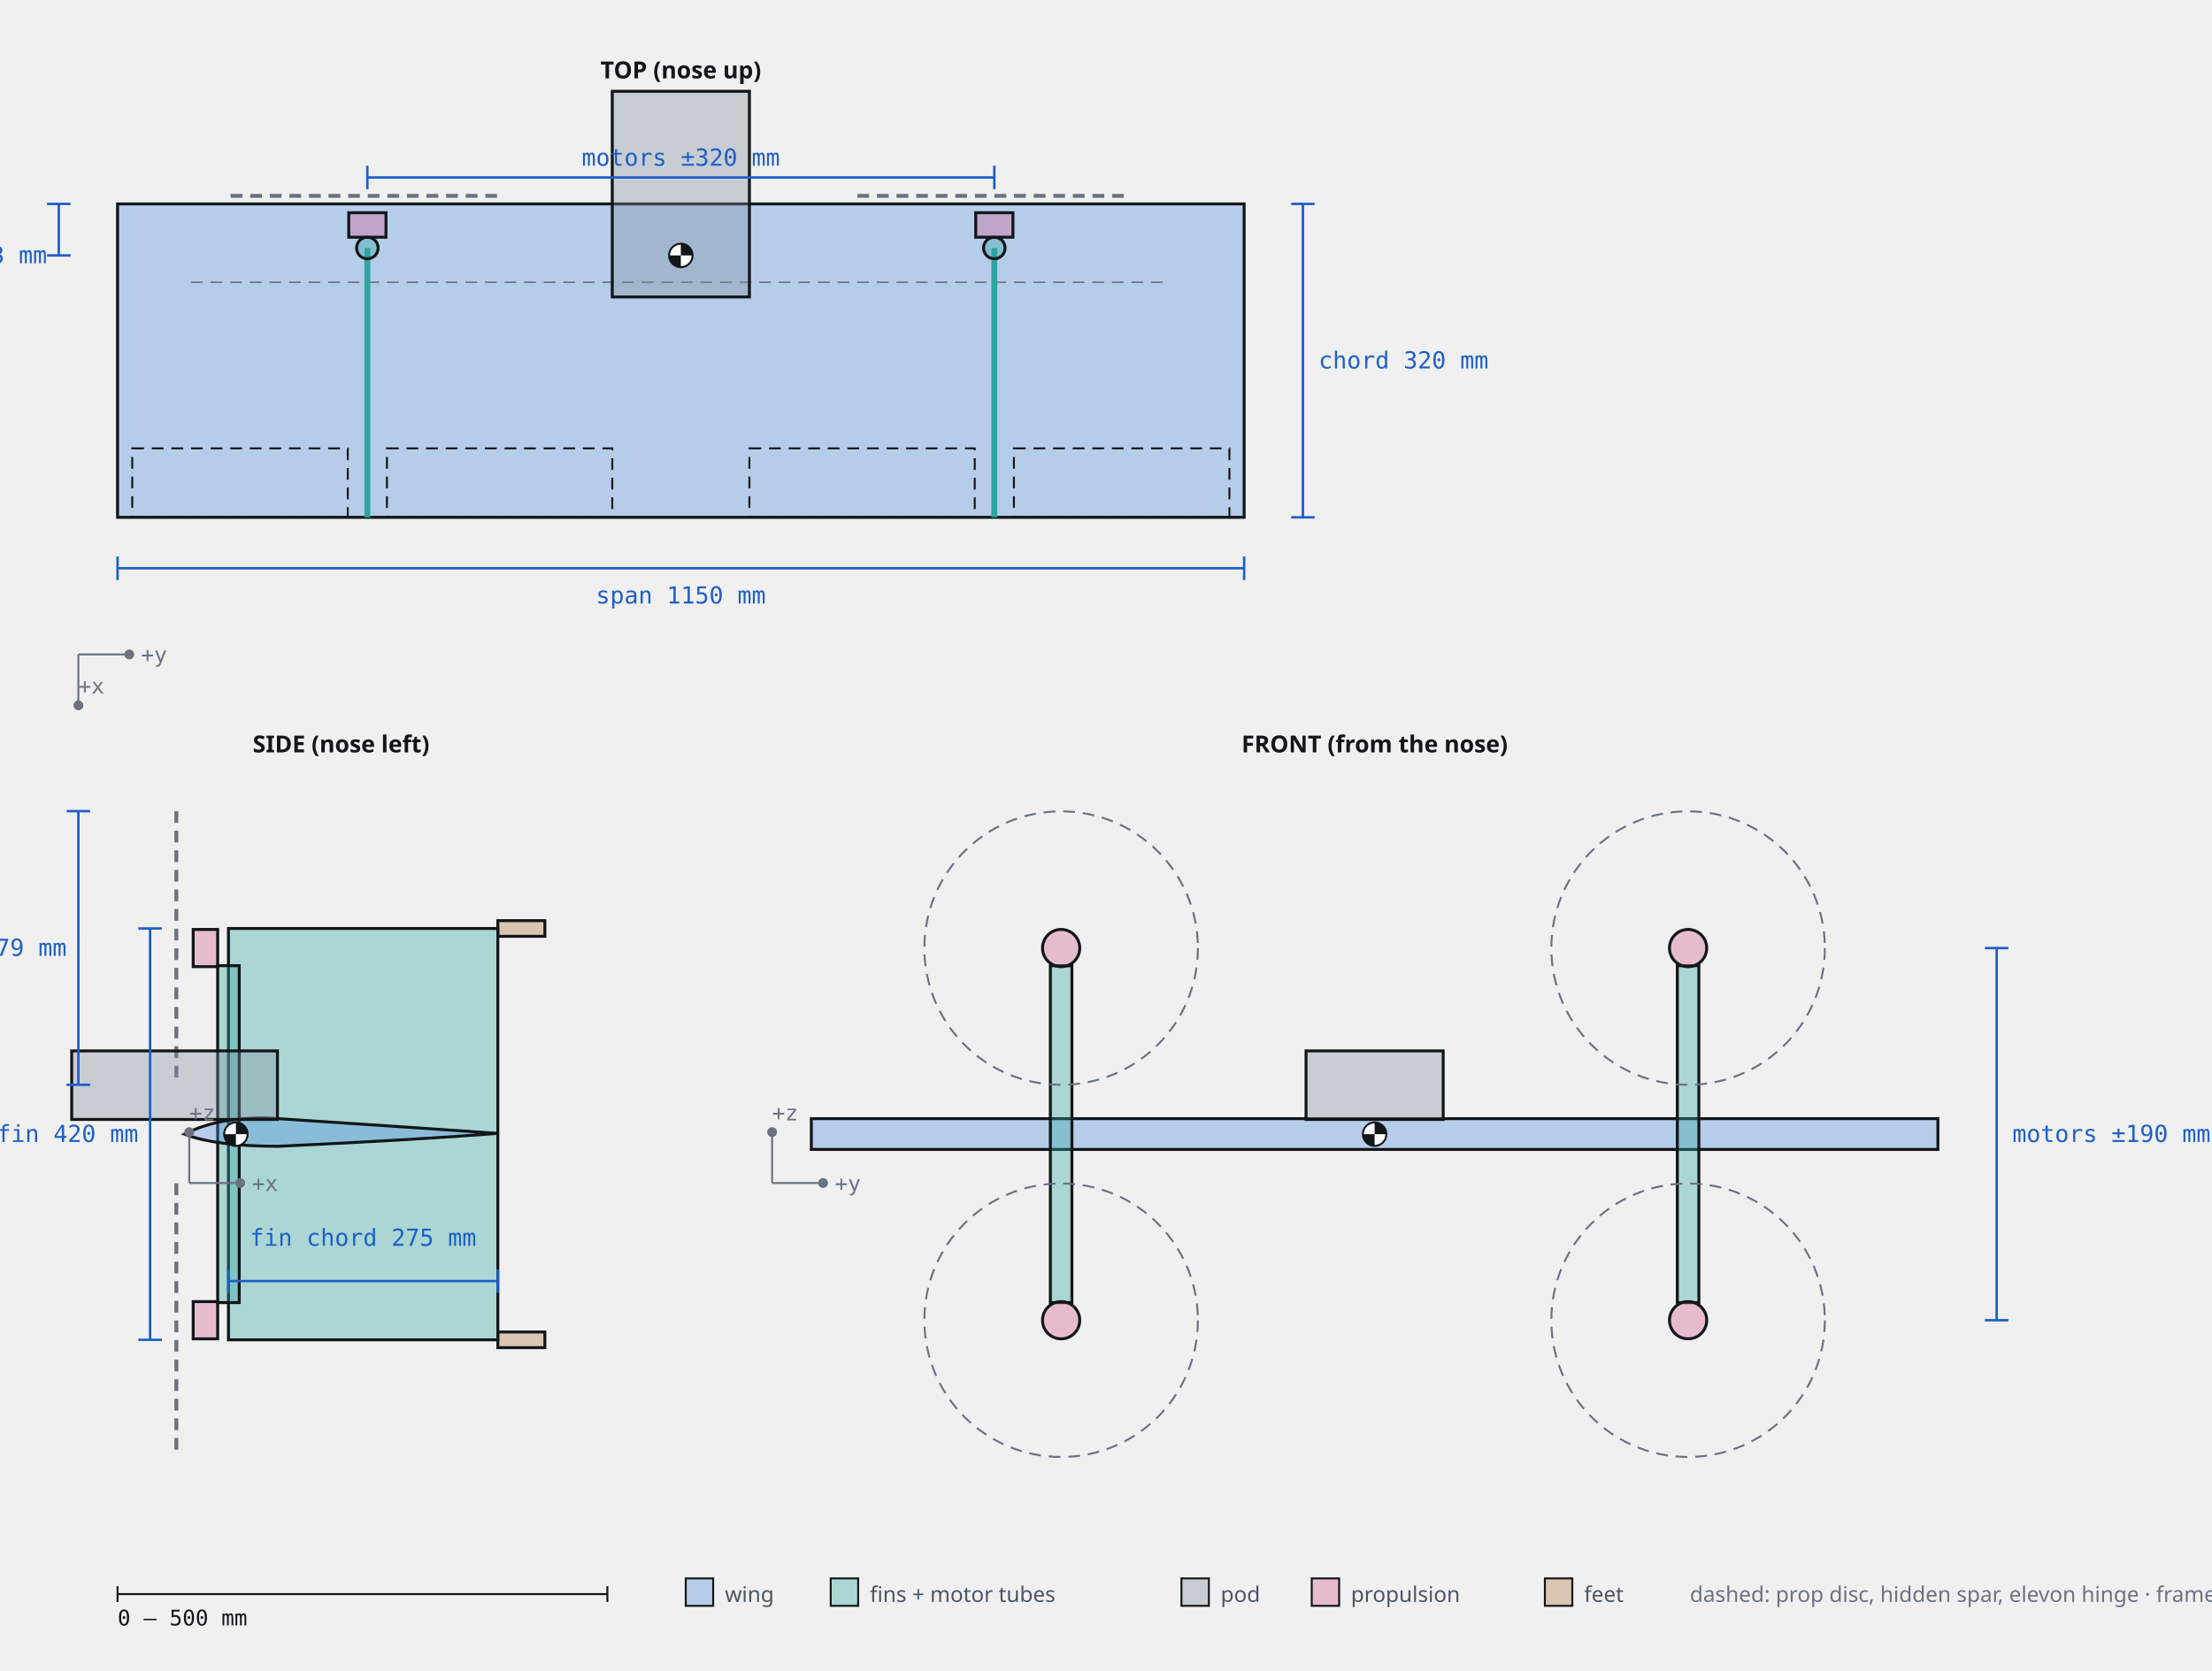
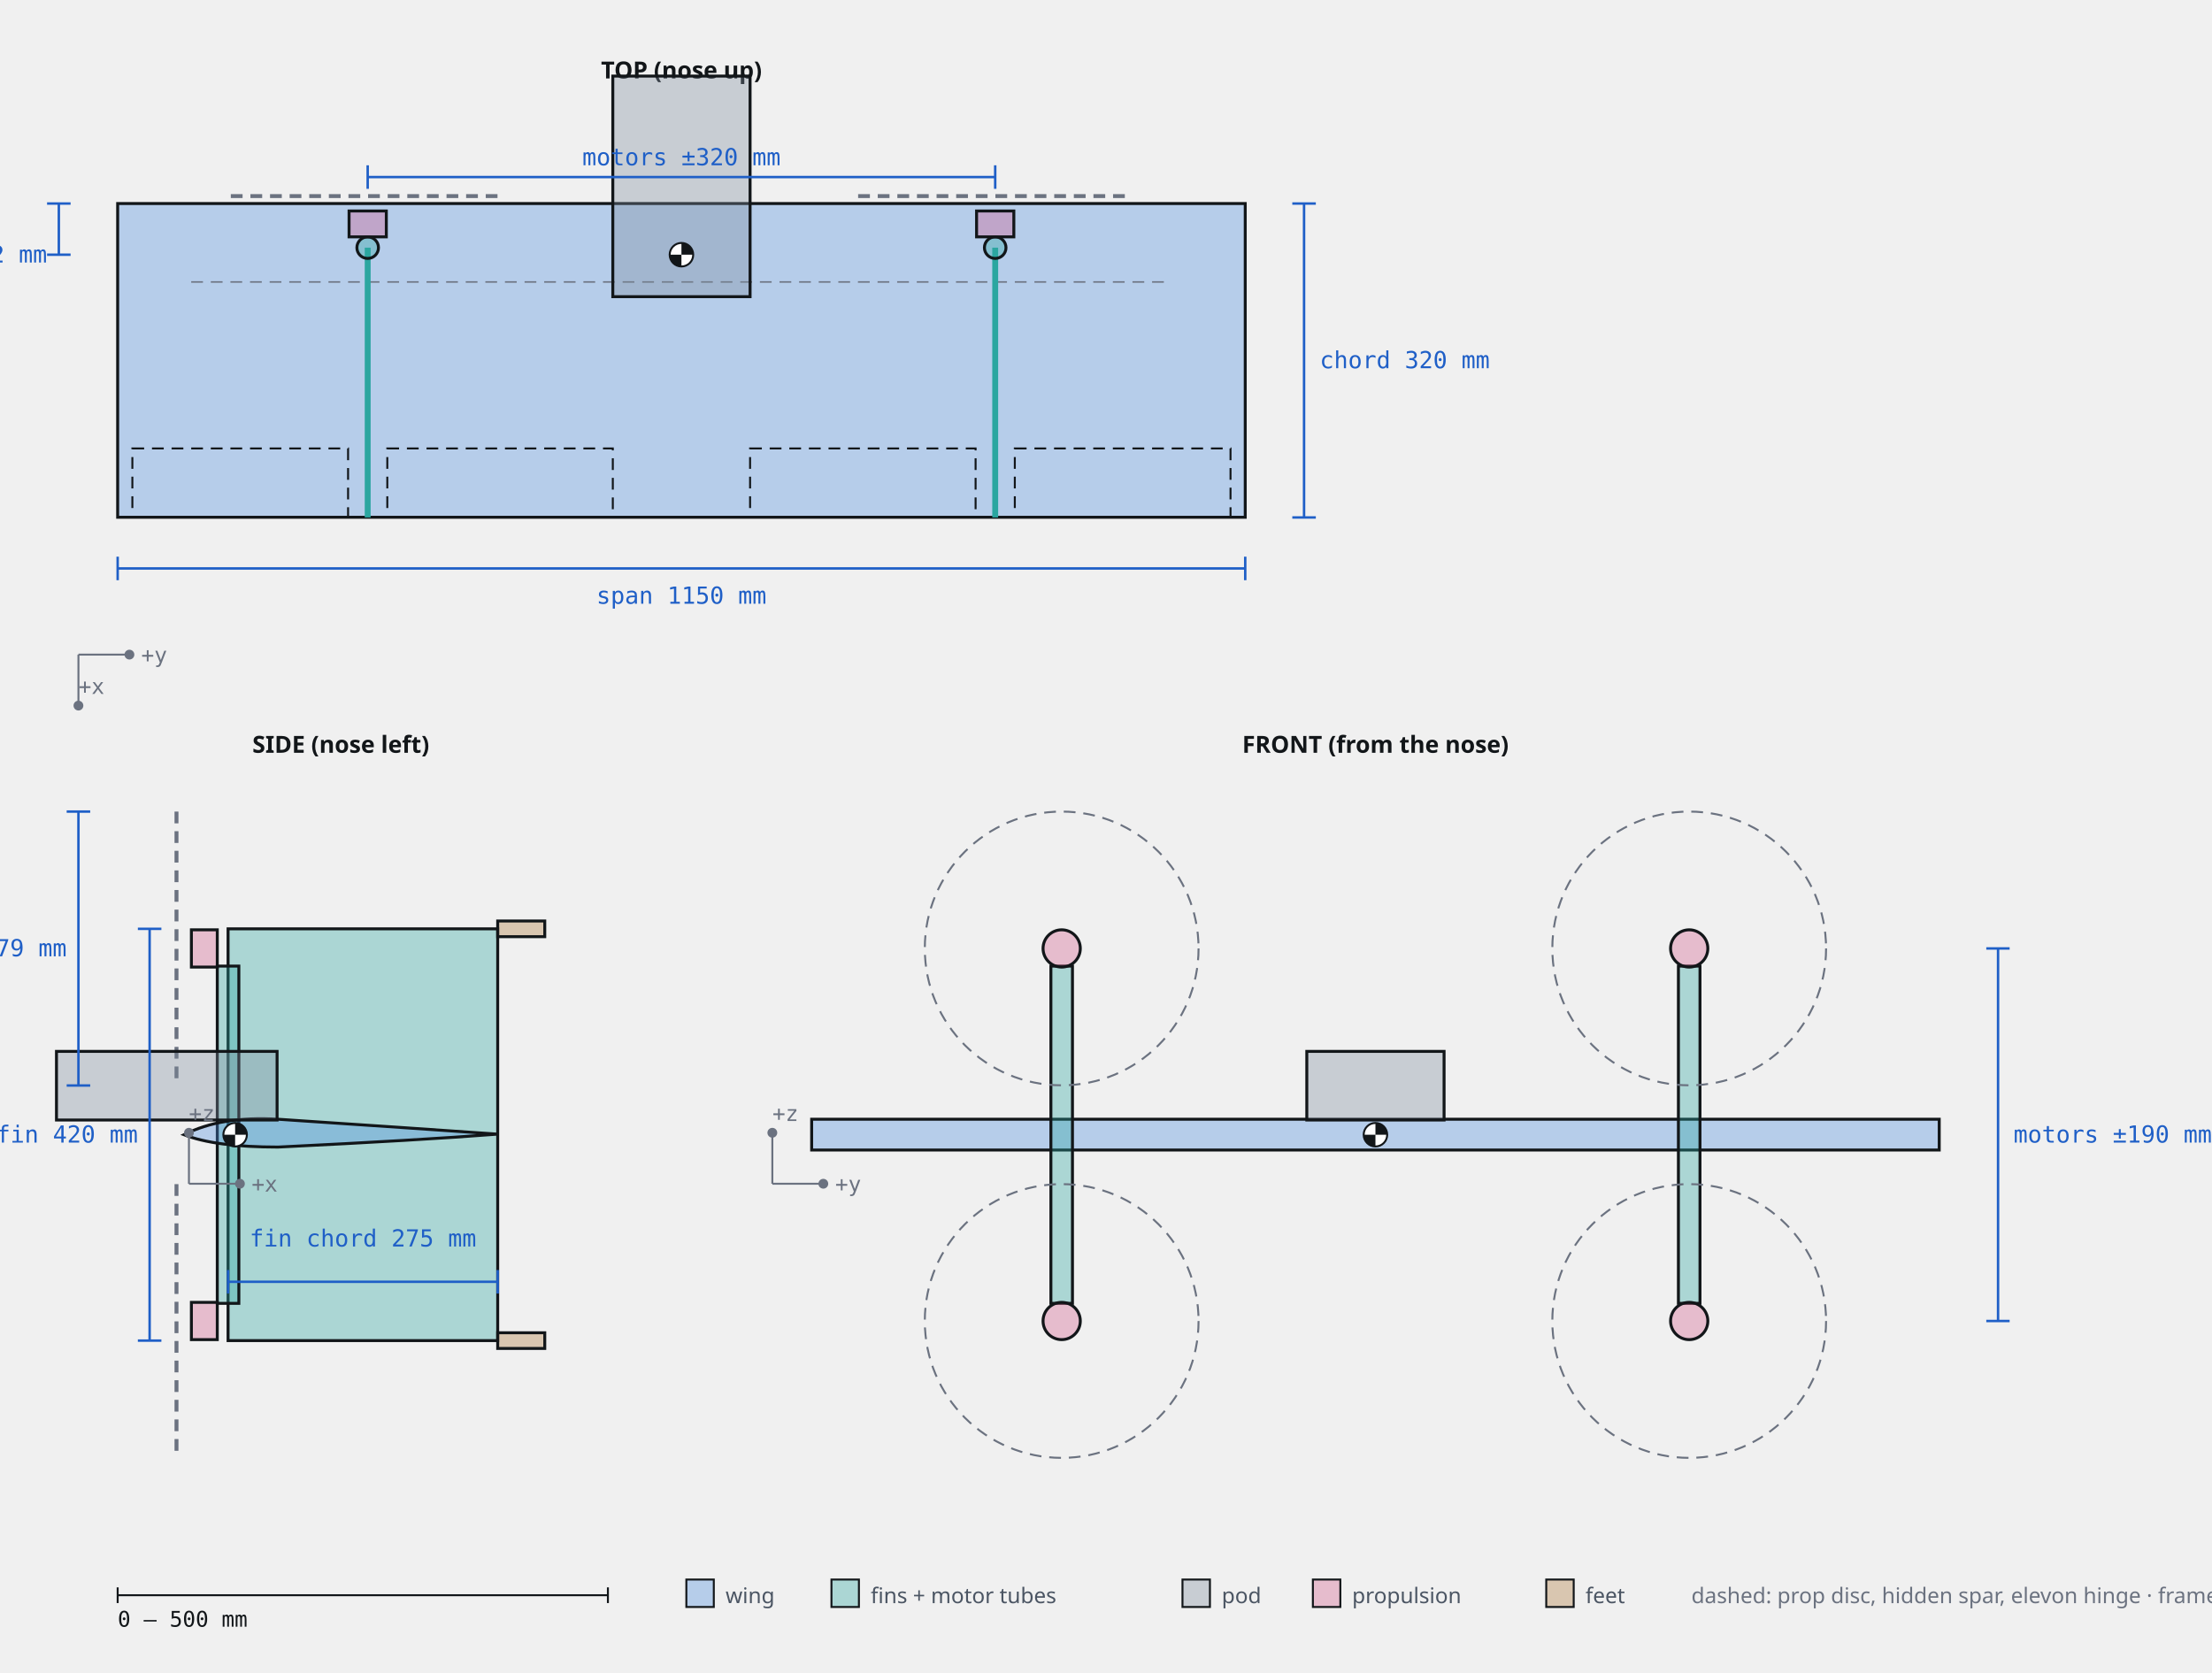
- <svg xmlns="http://www.w3.org/2000/svg" viewBox="0 0 1129 853" width="1129" height="853" role="img" aria-label="K09-L general arrangement, three views to scale">
+ <svg xmlns="http://www.w3.org/2000/svg" viewBox="0 0 1128 853" width="1128" height="853" role="img" aria-label="K09-L general arrangement, three views to scale">
  <text x="347.5" y="40.0" font-family="'IBM Plex Sans', system-ui, sans-serif" font-size="12" font-weight="600" fill="#121619" text-anchor="middle">TOP (nose up)</text>
-   <rect x="60.0" y="104.1" width="575.0" height="160.0" fill="#4C8DE0" fill-opacity="0.35" stroke="#121619" stroke-width="1.5" />
-   <rect x="382.5" y="228.9" width="115.0" height="35.2" fill="none" stroke="#121619" stroke-width="1" stroke-dasharray="6 4" />
-   <rect x="517.5" y="228.9" width="110.0" height="35.2" fill="none" stroke="#121619" stroke-width="1" stroke-dasharray="6 4" />
-   <rect x="197.5" y="228.9" width="115.0" height="35.2" fill="none" stroke="#121619" stroke-width="1" stroke-dasharray="6 4" />
-   <rect x="67.5" y="228.9" width="110.0" height="35.2" fill="none" stroke="#121619" stroke-width="1" stroke-dasharray="6 4" />
-   <line x1="97.5" y1="144.1" x2="597.5" y2="144.1" stroke="#6B7280" stroke-width="0.75" stroke-dasharray="6 4" />
-   <rect x="312.5" y="46.6" width="70.0" height="105.0" fill="#7F8C9E" fill-opacity="0.35" stroke="#121619" stroke-width="1.5" />
-   <line x1="507.5" y1="126.6" x2="507.5" y2="264.1" stroke="#2BA6A0" stroke-width="3" />
-   <circle cx="507.5" cy="126.6" r="5.5" fill="#2BA6A0" fill-opacity="0.35" stroke="#121619" stroke-width="1.5" />
-   <rect x="498.0" y="108.6" width="19.0" height="12.5" fill="#D45C8E" fill-opacity="0.35" stroke="#121619" stroke-width="1.5" />
+   <rect x="60.0" y="103.8" width="575.0" height="160.0" fill="#4C8DE0" fill-opacity="0.35" stroke="#121619" stroke-width="1.5" />
+   <rect x="382.5" y="228.7" width="115.0" height="35.2" fill="none" stroke="#121619" stroke-width="1" stroke-dasharray="6 4" />
+   <rect x="517.5" y="228.7" width="110.0" height="35.2" fill="none" stroke="#121619" stroke-width="1" stroke-dasharray="6 4" />
+   <rect x="197.5" y="228.7" width="115.0" height="35.2" fill="none" stroke="#121619" stroke-width="1" stroke-dasharray="6 4" />
+   <rect x="67.5" y="228.7" width="110.0" height="35.2" fill="none" stroke="#121619" stroke-width="1" stroke-dasharray="6 4" />
+   <line x1="97.5" y1="143.8" x2="597.5" y2="143.8" stroke="#6B7280" stroke-width="0.75" stroke-dasharray="6 4" />
+   <rect x="312.5" y="38.8" width="70.0" height="112.5" fill="#7F8C9E" fill-opacity="0.35" stroke="#121619" stroke-width="1.5" />
+   <line x1="507.5" y1="126.3" x2="507.5" y2="263.9" stroke="#2BA6A0" stroke-width="3" />
+   <circle cx="507.5" cy="126.3" r="5.5" fill="#2BA6A0" fill-opacity="0.35" stroke="#121619" stroke-width="1.5" />
+   <rect x="498.0" y="107.6" width="19.0" height="13.2" fill="#D45C8E" fill-opacity="0.35" stroke="#121619" stroke-width="1.5" />
  <line x1="437.6" y1="100.0" x2="577.4" y2="100.0" stroke="#6B7280" stroke-width="2" stroke-dasharray="6 4" />
-   <line x1="187.5" y1="126.6" x2="187.5" y2="264.1" stroke="#2BA6A0" stroke-width="3" />
-   <circle cx="187.5" cy="126.6" r="5.5" fill="#2BA6A0" fill-opacity="0.35" stroke="#121619" stroke-width="1.5" />
-   <rect x="178.0" y="108.6" width="19.0" height="12.5" fill="#D45C8E" fill-opacity="0.35" stroke="#121619" stroke-width="1.5" />
+   <line x1="187.5" y1="126.3" x2="187.5" y2="263.9" stroke="#2BA6A0" stroke-width="3" />
+   <circle cx="187.5" cy="126.3" r="5.5" fill="#2BA6A0" fill-opacity="0.35" stroke="#121619" stroke-width="1.5" />
+   <rect x="178.0" y="107.6" width="19.0" height="13.2" fill="#D45C8E" fill-opacity="0.35" stroke="#121619" stroke-width="1.5" />
  <line x1="117.7" y1="100.0" x2="257.4" y2="100.0" stroke="#6B7280" stroke-width="2" stroke-dasharray="6 4" />
-   <g transform="translate(347.5,130.4)">
+   <g transform="translate(347.5,129.9)">
    <circle r="6" fill="#fff" stroke="#121619" stroke-width="1" />
    <path d="M0,0 L6,0 A6,6 0 0 0 0,-6 Z M0,0 L-6,0 A6,6 0 0 0 0,6 Z" fill="#121619" />
  </g>
  <g stroke="#1F5FC7" stroke-width="1.25" fill="none">
-     <line x1="60.0" y1="290.1" x2="635.0" y2="290.1" />
-     <line x1="60.0" y1="284.1" x2="60.0" y2="296.1" />
-     <line x1="635.0" y1="284.1" x2="635.0" y2="296.1" />
+     <line x1="60.0" y1="289.9" x2="635.0" y2="289.9" />
+     <line x1="60.0" y1="283.9" x2="60.0" y2="295.9" />
+     <line x1="635.0" y1="283.9" x2="635.0" y2="295.9" />
  </g>
-   <text x="347.5" y="308.1" font-family="'IBM Plex Mono', monospace" font-size="12" fill="#1F5FC7" text-anchor="middle">span 1150 mm</text>
+   <text x="347.5" y="307.9" font-family="'IBM Plex Mono', monospace" font-size="12" fill="#1F5FC7" text-anchor="middle">span 1150 mm</text>
  <g stroke="#1F5FC7" stroke-width="1.25" fill="none">
-     <line x1="665.0" y1="104.1" x2="665.0" y2="264.1" />
-     <line x1="659.0" y1="104.1" x2="671.0" y2="104.1" />
-     <line x1="659.0" y1="264.1" x2="671.0" y2="264.1" />
+     <line x1="665.0" y1="103.8" x2="665.0" y2="263.9" />
+     <line x1="659.0" y1="103.8" x2="671.0" y2="103.8" />
+     <line x1="659.0" y1="263.9" x2="671.0" y2="263.9" />
  </g>
-   <text x="673.0" y="188.1" font-family="'IBM Plex Mono', monospace" font-size="12" fill="#1F5FC7" text-anchor="start">chord 320 mm</text>
+   <text x="673.0" y="187.8" font-family="'IBM Plex Mono', monospace" font-size="12" fill="#1F5FC7" text-anchor="start">chord 320 mm</text>
  <g stroke="#1F5FC7" stroke-width="1.25" fill="none">
-     <line x1="187.5" y1="90.6" x2="507.5" y2="90.6" />
-     <line x1="187.5" y1="84.6" x2="187.5" y2="96.6" />
-     <line x1="507.5" y1="84.6" x2="507.5" y2="96.6" />
+     <line x1="187.5" y1="90.3" x2="507.5" y2="90.3" />
+     <line x1="187.5" y1="84.3" x2="187.5" y2="96.3" />
+     <line x1="507.5" y1="84.3" x2="507.5" y2="96.3" />
  </g>
-   <text x="347.5" y="84.6" font-family="'IBM Plex Mono', monospace" font-size="12" fill="#1F5FC7" text-anchor="middle">motors ±320 mm</text>
+   <text x="347.5" y="84.3" font-family="'IBM Plex Mono', monospace" font-size="12" fill="#1F5FC7" text-anchor="middle">motors ±320 mm</text>
  <g stroke="#1F5FC7" stroke-width="1.25" fill="none">
-     <line x1="30.0" y1="104.1" x2="30.0" y2="130.4" />
-     <line x1="24.0" y1="104.1" x2="36.0" y2="104.1" />
-     <line x1="24.0" y1="130.4" x2="36.0" y2="130.4" />
+     <line x1="30.0" y1="103.8" x2="30.0" y2="129.9" />
+     <line x1="24.0" y1="103.8" x2="36.0" y2="103.8" />
+     <line x1="24.0" y1="129.9" x2="36.0" y2="129.9" />
  </g>
-   <text x="24.0" y="134.4" font-family="'IBM Plex Mono', monospace" font-size="12" fill="#1F5FC7" text-anchor="end">CG 53 mm</text>
+   <text x="24.0" y="133.9" font-family="'IBM Plex Mono', monospace" font-size="12" fill="#1F5FC7" text-anchor="end">CG 52 mm</text>
  <g stroke="#6B7280" stroke-width="1" fill="#6B7280">
-     <line x1="40.0" y1="334.1" x2="40.0" y2="360.1" />
-     <circle cx="40.0" cy="360.1" r="2" />
+     <line x1="40.0" y1="333.85" x2="40.0" y2="359.85" />
+     <circle cx="40.0" cy="359.85" r="2" />
  </g>
-   <text x="40.0" y="354.1" font-family="'IBM Plex Mono', monospace" font-size="11" font-weight="500" fill="#6B7280" text-anchor="start">+x</text>
+   <text x="40.0" y="353.9" font-family="'IBM Plex Mono', monospace" font-size="11" font-weight="500" fill="#6B7280" text-anchor="start">+x</text>
  <g stroke="#6B7280" stroke-width="1" fill="#6B7280">
-     <line x1="40.0" y1="334.1" x2="66.0" y2="334.1" />
-     <circle cx="66.0" cy="334.1" r="2" />
+     <line x1="40.0" y1="333.85" x2="66.0" y2="333.85" />
+     <circle cx="66.0" cy="333.85" r="2" />
  </g>
-   <text x="72.0" y="338.1" font-family="'IBM Plex Mono', monospace" font-size="11" font-weight="500" fill="#6B7280" text-anchor="start">+y</text>
-   <text x="174.1" y="384.1" font-family="'IBM Plex Sans', system-ui, sans-serif" font-size="12" font-weight="600" fill="#121619" text-anchor="middle">SIDE (nose left)</text>
-   <rect x="116.6" y="474.0" width="137.5" height="210.0" fill="#2BA6A0" fill-opacity="0.35" stroke="#121619" stroke-width="1.5" />
-   <rect x="111.1" y="493.0" width="11.0" height="172.0" fill="#2BA6A0" fill-opacity="0.35" stroke="#121619" stroke-width="1.5" />
-   <rect x="98.6" y="474.5" width="12.5" height="19.0" fill="#D45C8E" fill-opacity="0.35" stroke="#121619" stroke-width="1.5" />
-   <line x1="90.0" y1="414.1" x2="90.0" y2="553.8" stroke="#6B7280" stroke-width="2" stroke-dasharray="6 4" />
-   <rect x="254.1" y="470.0" width="24.0" height="8.0" fill="#B07A3A" fill-opacity="0.35" stroke="#121619" stroke-width="1.5" />
-   <rect x="98.6" y="664.5" width="12.5" height="19.0" fill="#D45C8E" fill-opacity="0.35" stroke="#121619" stroke-width="1.5" />
-   <line x1="90.0" y1="604.1" x2="90.0" y2="743.8" stroke="#6B7280" stroke-width="2" stroke-dasharray="6 4" />
-   <rect x="254.1" y="680.0" width="24.0" height="8.0" fill="#B07A3A" fill-opacity="0.35" stroke="#121619" stroke-width="1.5" />
-   <path d="M94.1,579.0 Q113.3,569.2 142.1,571.1 Q214.1,575.8 254.1,578.6 Q214.1,581.8 142.1,585.2 Q110.1,585.2 94.1,579.0 Z" fill="#4C8DE0" fill-opacity="0.35" stroke="#121619" stroke-width="1.5" />
-   <rect x="36.6" y="536.5" width="105.0" height="35.0" fill="#7F8C9E" fill-opacity="0.35" stroke="#121619" stroke-width="1.5" />
-   <g transform="translate(120.4,579.0)">
+   <text x="72.0" y="337.9" font-family="'IBM Plex Mono', monospace" font-size="11" font-weight="500" fill="#6B7280" text-anchor="start">+y</text>
+   <text x="173.8" y="383.9" font-family="'IBM Plex Sans', system-ui, sans-serif" font-size="12" font-weight="600" fill="#121619" text-anchor="middle">SIDE (nose left)</text>
+   <rect x="116.3" y="473.7" width="137.5" height="210.0" fill="#2BA6A0" fill-opacity="0.35" stroke="#121619" stroke-width="1.5" />
+   <rect x="110.8" y="492.7" width="11.0" height="172.0" fill="#2BA6A0" fill-opacity="0.35" stroke="#121619" stroke-width="1.5" />
+   <rect x="97.6" y="474.2" width="13.2" height="19.0" fill="#D45C8E" fill-opacity="0.35" stroke="#121619" stroke-width="1.5" />
+   <line x1="90.0" y1="413.9" x2="90.0" y2="553.6" stroke="#6B7280" stroke-width="2" stroke-dasharray="6 4" />
+   <rect x="253.8" y="469.7" width="24.0" height="8.0" fill="#B07A3A" fill-opacity="0.35" stroke="#121619" stroke-width="1.5" />
+   <rect x="97.6" y="664.2" width="13.2" height="19.0" fill="#D45C8E" fill-opacity="0.35" stroke="#121619" stroke-width="1.5" />
+   <line x1="90.0" y1="603.9" x2="90.0" y2="743.6" stroke="#6B7280" stroke-width="2" stroke-dasharray="6 4" />
+   <rect x="253.8" y="679.7" width="24.0" height="8.0" fill="#B07A3A" fill-opacity="0.35" stroke="#121619" stroke-width="1.5" />
+   <path d="M93.8,578.7 Q113.0,569.0 141.8,570.8 Q213.8,575.6 253.8,578.4 Q213.8,581.5 141.8,585.0 Q109.8,585.0 93.8,578.7 Z" fill="#4C8DE0" fill-opacity="0.35" stroke="#121619" stroke-width="1.5" />
+   <rect x="28.8" y="536.2" width="112.5" height="35.0" fill="#7F8C9E" fill-opacity="0.35" stroke="#121619" stroke-width="1.5" />
+   <g transform="translate(119.9,578.7)">
    <circle r="6" fill="#fff" stroke="#121619" stroke-width="1" />
    <path d="M0,0 L6,0 A6,6 0 0 0 0,-6 Z M0,0 L-6,0 A6,6 0 0 0 0,6 Z" fill="#121619" />
  </g>
  <g stroke="#1F5FC7" stroke-width="1.25" fill="none">
-     <line x1="76.6" y1="474.0" x2="76.6" y2="684.0" />
-     <line x1="70.6" y1="474.0" x2="82.6" y2="474.0" />
-     <line x1="70.6" y1="684.0" x2="82.6" y2="684.0" />
+     <line x1="76.3" y1="473.7" x2="76.3" y2="683.7" />
+     <line x1="70.3" y1="473.7" x2="82.3" y2="473.7" />
+     <line x1="70.3" y1="683.7" x2="82.3" y2="683.7" />
  </g>
-   <text x="70.6" y="583.0" font-family="'IBM Plex Mono', monospace" font-size="12" fill="#1F5FC7" text-anchor="end">fin 420 mm</text>
+   <text x="70.3" y="582.7" font-family="'IBM Plex Mono', monospace" font-size="12" fill="#1F5FC7" text-anchor="end">fin 420 mm</text>
  <g stroke="#1F5FC7" stroke-width="1.25" fill="none">
-     <line x1="116.6" y1="654.0" x2="254.1" y2="654.0" />
-     <line x1="116.6" y1="648.0" x2="116.6" y2="660.0" />
-     <line x1="254.1" y1="648.0" x2="254.1" y2="660.0" />
+     <line x1="116.3" y1="653.7" x2="253.8" y2="653.7" />
+     <line x1="116.3" y1="647.7" x2="116.3" y2="659.7" />
+     <line x1="253.8" y1="647.7" x2="253.8" y2="659.7" />
  </g>
-   <text x="185.3" y="636.0" font-family="'IBM Plex Mono', monospace" font-size="12" fill="#1F5FC7" text-anchor="middle">fin chord 275 mm</text>
+   <text x="185.1" y="635.7" font-family="'IBM Plex Mono', monospace" font-size="12" fill="#1F5FC7" text-anchor="middle">fin chord 275 mm</text>
  <g stroke="#1F5FC7" stroke-width="1.25" fill="none">
-     <line x1="40.0" y1="414.1" x2="40.0" y2="553.8" />
-     <line x1="34.0" y1="414.1" x2="46.0" y2="414.1" />
-     <line x1="34.0" y1="553.8" x2="46.0" y2="553.8" />
+     <line x1="40.0" y1="413.9" x2="40.0" y2="553.6" />
+     <line x1="34.0" y1="413.9" x2="46.0" y2="413.9" />
+     <line x1="34.0" y1="553.6" x2="46.0" y2="553.6" />
  </g>
-   <text x="34.0" y="488.0" font-family="'IBM Plex Mono', monospace" font-size="12" fill="#1F5FC7" text-anchor="end">prop 279 mm</text>
+   <text x="34.0" y="487.7" font-family="'IBM Plex Mono', monospace" font-size="12" fill="#1F5FC7" text-anchor="end">prop 279 mm</text>
  <g stroke="#6B7280" stroke-width="1" fill="#6B7280">
-     <line x1="96.6" y1="603.95" x2="122.6" y2="603.95" />
-     <circle cx="122.6" cy="603.95" r="2" />
+     <line x1="96.35" y1="603.7" x2="122.35" y2="603.7" />
+     <circle cx="122.35" cy="603.7" r="2" />
  </g>
-   <text x="128.6" y="608.0" font-family="'IBM Plex Mono', monospace" font-size="11" font-weight="500" fill="#6B7280" text-anchor="start">+x</text>
+   <text x="128.3" y="607.7" font-family="'IBM Plex Mono', monospace" font-size="11" font-weight="500" fill="#6B7280" text-anchor="start">+x</text>
  <g stroke="#6B7280" stroke-width="1" fill="#6B7280">
-     <line x1="96.6" y1="603.95" x2="96.6" y2="577.95" />
-     <circle cx="96.6" cy="577.95" r="2" />
+     <line x1="96.35" y1="603.7" x2="96.35" y2="577.7" />
+     <circle cx="96.35" cy="577.7" r="2" />
  </g>
-   <text x="96.6" y="572.0" font-family="'IBM Plex Mono', monospace" font-size="11" font-weight="500" fill="#6B7280" text-anchor="start">+z</text>
-   <text x="701.6" y="384.1" font-family="'IBM Plex Sans', system-ui, sans-serif" font-size="12" font-weight="600" fill="#121619" text-anchor="middle">FRONT (from the nose)</text>
-   <rect x="414.1" y="571.1" width="575.0" height="15.7" fill="#4C8DE0" fill-opacity="0.35" stroke="#121619" stroke-width="1.5" />
-   <rect x="666.6" y="536.5" width="70.0" height="35.0" fill="#7F8C9E" fill-opacity="0.35" stroke="#121619" stroke-width="1.5" />
-   <rect x="856.1" y="493.0" width="11.0" height="172.0" fill="#2BA6A0" fill-opacity="0.35" stroke="#121619" stroke-width="1.5" />
-   <circle cx="861.6" cy="484.0" r="9.5" fill="#D45C8E" fill-opacity="0.35" stroke="#121619" stroke-width="1.5" />
-   <circle cx="861.6" cy="484.0" r="69.8" fill="none" stroke="#6B7280" stroke-width="1" stroke-dasharray="6 4" />
-   <circle cx="861.6" cy="674.0" r="9.5" fill="#D45C8E" fill-opacity="0.35" stroke="#121619" stroke-width="1.5" />
-   <circle cx="861.6" cy="674.0" r="69.8" fill="none" stroke="#6B7280" stroke-width="1" stroke-dasharray="6 4" />
-   <rect x="536.1" y="493.0" width="11.0" height="172.0" fill="#2BA6A0" fill-opacity="0.35" stroke="#121619" stroke-width="1.5" />
-   <circle cx="541.6" cy="484.0" r="9.5" fill="#D45C8E" fill-opacity="0.35" stroke="#121619" stroke-width="1.5" />
-   <circle cx="541.6" cy="484.0" r="69.8" fill="none" stroke="#6B7280" stroke-width="1" stroke-dasharray="6 4" />
-   <circle cx="541.6" cy="674.0" r="9.5" fill="#D45C8E" fill-opacity="0.35" stroke="#121619" stroke-width="1.5" />
-   <circle cx="541.6" cy="674.0" r="69.8" fill="none" stroke="#6B7280" stroke-width="1" stroke-dasharray="6 4" />
-   <g transform="translate(701.6,579.0)">
+   <text x="96.3" y="571.7" font-family="'IBM Plex Mono', monospace" font-size="11" font-weight="500" fill="#6B7280" text-anchor="start">+z</text>
+   <text x="701.4" y="383.9" font-family="'IBM Plex Sans', system-ui, sans-serif" font-size="12" font-weight="600" fill="#121619" text-anchor="middle">FRONT (from the nose)</text>
+   <rect x="413.9" y="570.8" width="575.0" height="15.7" fill="#4C8DE0" fill-opacity="0.35" stroke="#121619" stroke-width="1.5" />
+   <rect x="666.4" y="536.2" width="70.0" height="35.0" fill="#7F8C9E" fill-opacity="0.35" stroke="#121619" stroke-width="1.5" />
+   <rect x="855.9" y="492.7" width="11.0" height="172.0" fill="#2BA6A0" fill-opacity="0.35" stroke="#121619" stroke-width="1.5" />
+   <circle cx="861.4" cy="483.7" r="9.5" fill="#D45C8E" fill-opacity="0.35" stroke="#121619" stroke-width="1.5" />
+   <circle cx="861.4" cy="483.7" r="69.8" fill="none" stroke="#6B7280" stroke-width="1" stroke-dasharray="6 4" />
+   <circle cx="861.4" cy="673.7" r="9.5" fill="#D45C8E" fill-opacity="0.35" stroke="#121619" stroke-width="1.5" />
+   <circle cx="861.4" cy="673.7" r="69.8" fill="none" stroke="#6B7280" stroke-width="1" stroke-dasharray="6 4" />
+   <rect x="535.9" y="492.7" width="11.0" height="172.0" fill="#2BA6A0" fill-opacity="0.35" stroke="#121619" stroke-width="1.5" />
+   <circle cx="541.4" cy="483.7" r="9.5" fill="#D45C8E" fill-opacity="0.35" stroke="#121619" stroke-width="1.5" />
+   <circle cx="541.4" cy="483.7" r="69.8" fill="none" stroke="#6B7280" stroke-width="1" stroke-dasharray="6 4" />
+   <circle cx="541.4" cy="673.7" r="9.5" fill="#D45C8E" fill-opacity="0.35" stroke="#121619" stroke-width="1.5" />
+   <circle cx="541.4" cy="673.7" r="69.8" fill="none" stroke="#6B7280" stroke-width="1" stroke-dasharray="6 4" />
+   <g transform="translate(701.4,578.7)">
    <circle r="6" fill="#fff" stroke="#121619" stroke-width="1" />
    <path d="M0,0 L6,0 A6,6 0 0 0 0,-6 Z M0,0 L-6,0 A6,6 0 0 0 0,6 Z" fill="#121619" />
  </g>
  <g stroke="#1F5FC7" stroke-width="1.25" fill="none">
-     <line x1="1019.1" y1="484.0" x2="1019.1" y2="674.0" />
-     <line x1="1013.1" y1="484.0" x2="1025.1" y2="484.0" />
-     <line x1="1013.1" y1="674.0" x2="1025.1" y2="674.0" />
+     <line x1="1018.9" y1="483.7" x2="1018.9" y2="673.7" />
+     <line x1="1012.9" y1="483.7" x2="1024.8" y2="483.7" />
+     <line x1="1012.9" y1="673.7" x2="1024.8" y2="673.7" />
  </g>
-   <text x="1027.1" y="583.0" font-family="'IBM Plex Mono', monospace" font-size="12" fill="#1F5FC7" text-anchor="start">motors ±190 mm</text>
+   <text x="1026.8" y="582.7" font-family="'IBM Plex Mono', monospace" font-size="12" fill="#1F5FC7" text-anchor="start">motors ±190 mm</text>
  <g stroke="#6B7280" stroke-width="1" fill="#6B7280">
-     <line x1="394.1" y1="603.95" x2="420.1" y2="603.95" />
-     <circle cx="420.1" cy="603.95" r="2" />
+     <line x1="393.85" y1="603.7" x2="419.85" y2="603.7" />
+     <circle cx="419.85" cy="603.7" r="2" />
  </g>
-   <text x="426.1" y="608.0" font-family="'IBM Plex Mono', monospace" font-size="11" font-weight="500" fill="#6B7280" text-anchor="start">+y</text>
+   <text x="425.9" y="607.7" font-family="'IBM Plex Mono', monospace" font-size="11" font-weight="500" fill="#6B7280" text-anchor="start">+y</text>
  <g stroke="#6B7280" stroke-width="1" fill="#6B7280">
-     <line x1="394.1" y1="603.95" x2="394.1" y2="577.95" />
-     <circle cx="394.1" cy="577.95" r="2" />
+     <line x1="393.85" y1="603.7" x2="393.85" y2="577.7" />
+     <circle cx="393.85" cy="577.7" r="2" />
  </g>
-   <text x="394.1" y="572.0" font-family="'IBM Plex Mono', monospace" font-size="11" font-weight="500" fill="#6B7280" text-anchor="start">+z</text>
+   <text x="393.9" y="571.7" font-family="'IBM Plex Mono', monospace" font-size="11" font-weight="500" fill="#6B7280" text-anchor="start">+z</text>
  <g stroke="#121619" stroke-width="1">
-     <line x1="60" y1="813.8" x2="310.0" y2="813.8" />
-     <line x1="60" y1="809.8" x2="60" y2="817.8" />
-     <line x1="310.0" y1="809.8" x2="310.0" y2="817.8" />
+     <line x1="60" y1="813.55" x2="310.0" y2="813.55" />
+     <line x1="60" y1="809.55" x2="60" y2="817.55" />
+     <line x1="310.0" y1="809.55" x2="310.0" y2="817.55" />
  </g>
-   <text x="60.0" y="829.8" font-family="'IBM Plex Mono', monospace" font-size="11" font-weight="500" fill="#121619" text-anchor="start">0 — 500 mm</text>
-   <rect x="350.0" y="805.8" width="14" height="14" fill="#4C8DE0" fill-opacity="0.35" stroke="#121619" stroke-width="1" />
-   <text x="370.0" y="817.8" font-family="'IBM Plex Sans', system-ui, sans-serif" font-size="11" font-weight="500" fill="#4B5563" text-anchor="start">wing</text>
-   <rect x="424.0" y="805.8" width="14" height="14" fill="#2BA6A0" fill-opacity="0.35" stroke="#121619" stroke-width="1" />
-   <text x="444.0" y="817.8" font-family="'IBM Plex Sans', system-ui, sans-serif" font-size="11" font-weight="500" fill="#4B5563" text-anchor="start">fins + motor tubes</text>
-   <rect x="603.0" y="805.8" width="14" height="14" fill="#7F8C9E" fill-opacity="0.35" stroke="#121619" stroke-width="1" />
-   <text x="623.0" y="817.8" font-family="'IBM Plex Sans', system-ui, sans-serif" font-size="11" font-weight="500" fill="#4B5563" text-anchor="start">pod</text>
-   <rect x="669.5" y="805.8" width="14" height="14" fill="#D45C8E" fill-opacity="0.35" stroke="#121619" stroke-width="1" />
-   <text x="689.5" y="817.8" font-family="'IBM Plex Sans', system-ui, sans-serif" font-size="11" font-weight="500" fill="#4B5563" text-anchor="start">propulsion</text>
-   <rect x="788.5" y="805.8" width="14" height="14" fill="#B07A3A" fill-opacity="0.35" stroke="#121619" stroke-width="1" />
-   <text x="808.5" y="817.8" font-family="'IBM Plex Sans', system-ui, sans-serif" font-size="11" font-weight="500" fill="#4B5563" text-anchor="start">feet</text>
-   <text x="862.5" y="817.8" font-family="'IBM Plex Sans', system-ui, sans-serif" font-size="11" font-weight="500" fill="#6B7280" text-anchor="start">dashed: prop disc, hidden spar, elevon hinge  ·  frame: x aft from the wing LE, y right, z up (cruise)</text>
+   <text x="60.0" y="829.6" font-family="'IBM Plex Mono', monospace" font-size="11" font-weight="500" fill="#121619" text-anchor="start">0 — 500 mm</text>
+   <rect x="350.0" y="805.55" width="14" height="14" fill="#4C8DE0" fill-opacity="0.35" stroke="#121619" stroke-width="1" />
+   <text x="370.0" y="817.6" font-family="'IBM Plex Sans', system-ui, sans-serif" font-size="11" font-weight="500" fill="#4B5563" text-anchor="start">wing</text>
+   <rect x="424.0" y="805.55" width="14" height="14" fill="#2BA6A0" fill-opacity="0.35" stroke="#121619" stroke-width="1" />
+   <text x="444.0" y="817.6" font-family="'IBM Plex Sans', system-ui, sans-serif" font-size="11" font-weight="500" fill="#4B5563" text-anchor="start">fins + motor tubes</text>
+   <rect x="603.0" y="805.55" width="14" height="14" fill="#7F8C9E" fill-opacity="0.35" stroke="#121619" stroke-width="1" />
+   <text x="623.0" y="817.6" font-family="'IBM Plex Sans', system-ui, sans-serif" font-size="11" font-weight="500" fill="#4B5563" text-anchor="start">pod</text>
+   <rect x="669.5" y="805.55" width="14" height="14" fill="#D45C8E" fill-opacity="0.35" stroke="#121619" stroke-width="1" />
+   <text x="689.5" y="817.6" font-family="'IBM Plex Sans', system-ui, sans-serif" font-size="11" font-weight="500" fill="#4B5563" text-anchor="start">propulsion</text>
+   <rect x="788.5" y="805.55" width="14" height="14" fill="#B07A3A" fill-opacity="0.35" stroke="#121619" stroke-width="1" />
+   <text x="808.5" y="817.6" font-family="'IBM Plex Sans', system-ui, sans-serif" font-size="11" font-weight="500" fill="#4B5563" text-anchor="start">feet</text>
+   <text x="862.5" y="817.6" font-family="'IBM Plex Sans', system-ui, sans-serif" font-size="11" font-weight="500" fill="#6B7280" text-anchor="start">dashed: prop disc, hidden spar, elevon hinge  ·  frame: x aft from the wing LE, y right, z up (cruise)</text>
</svg>
